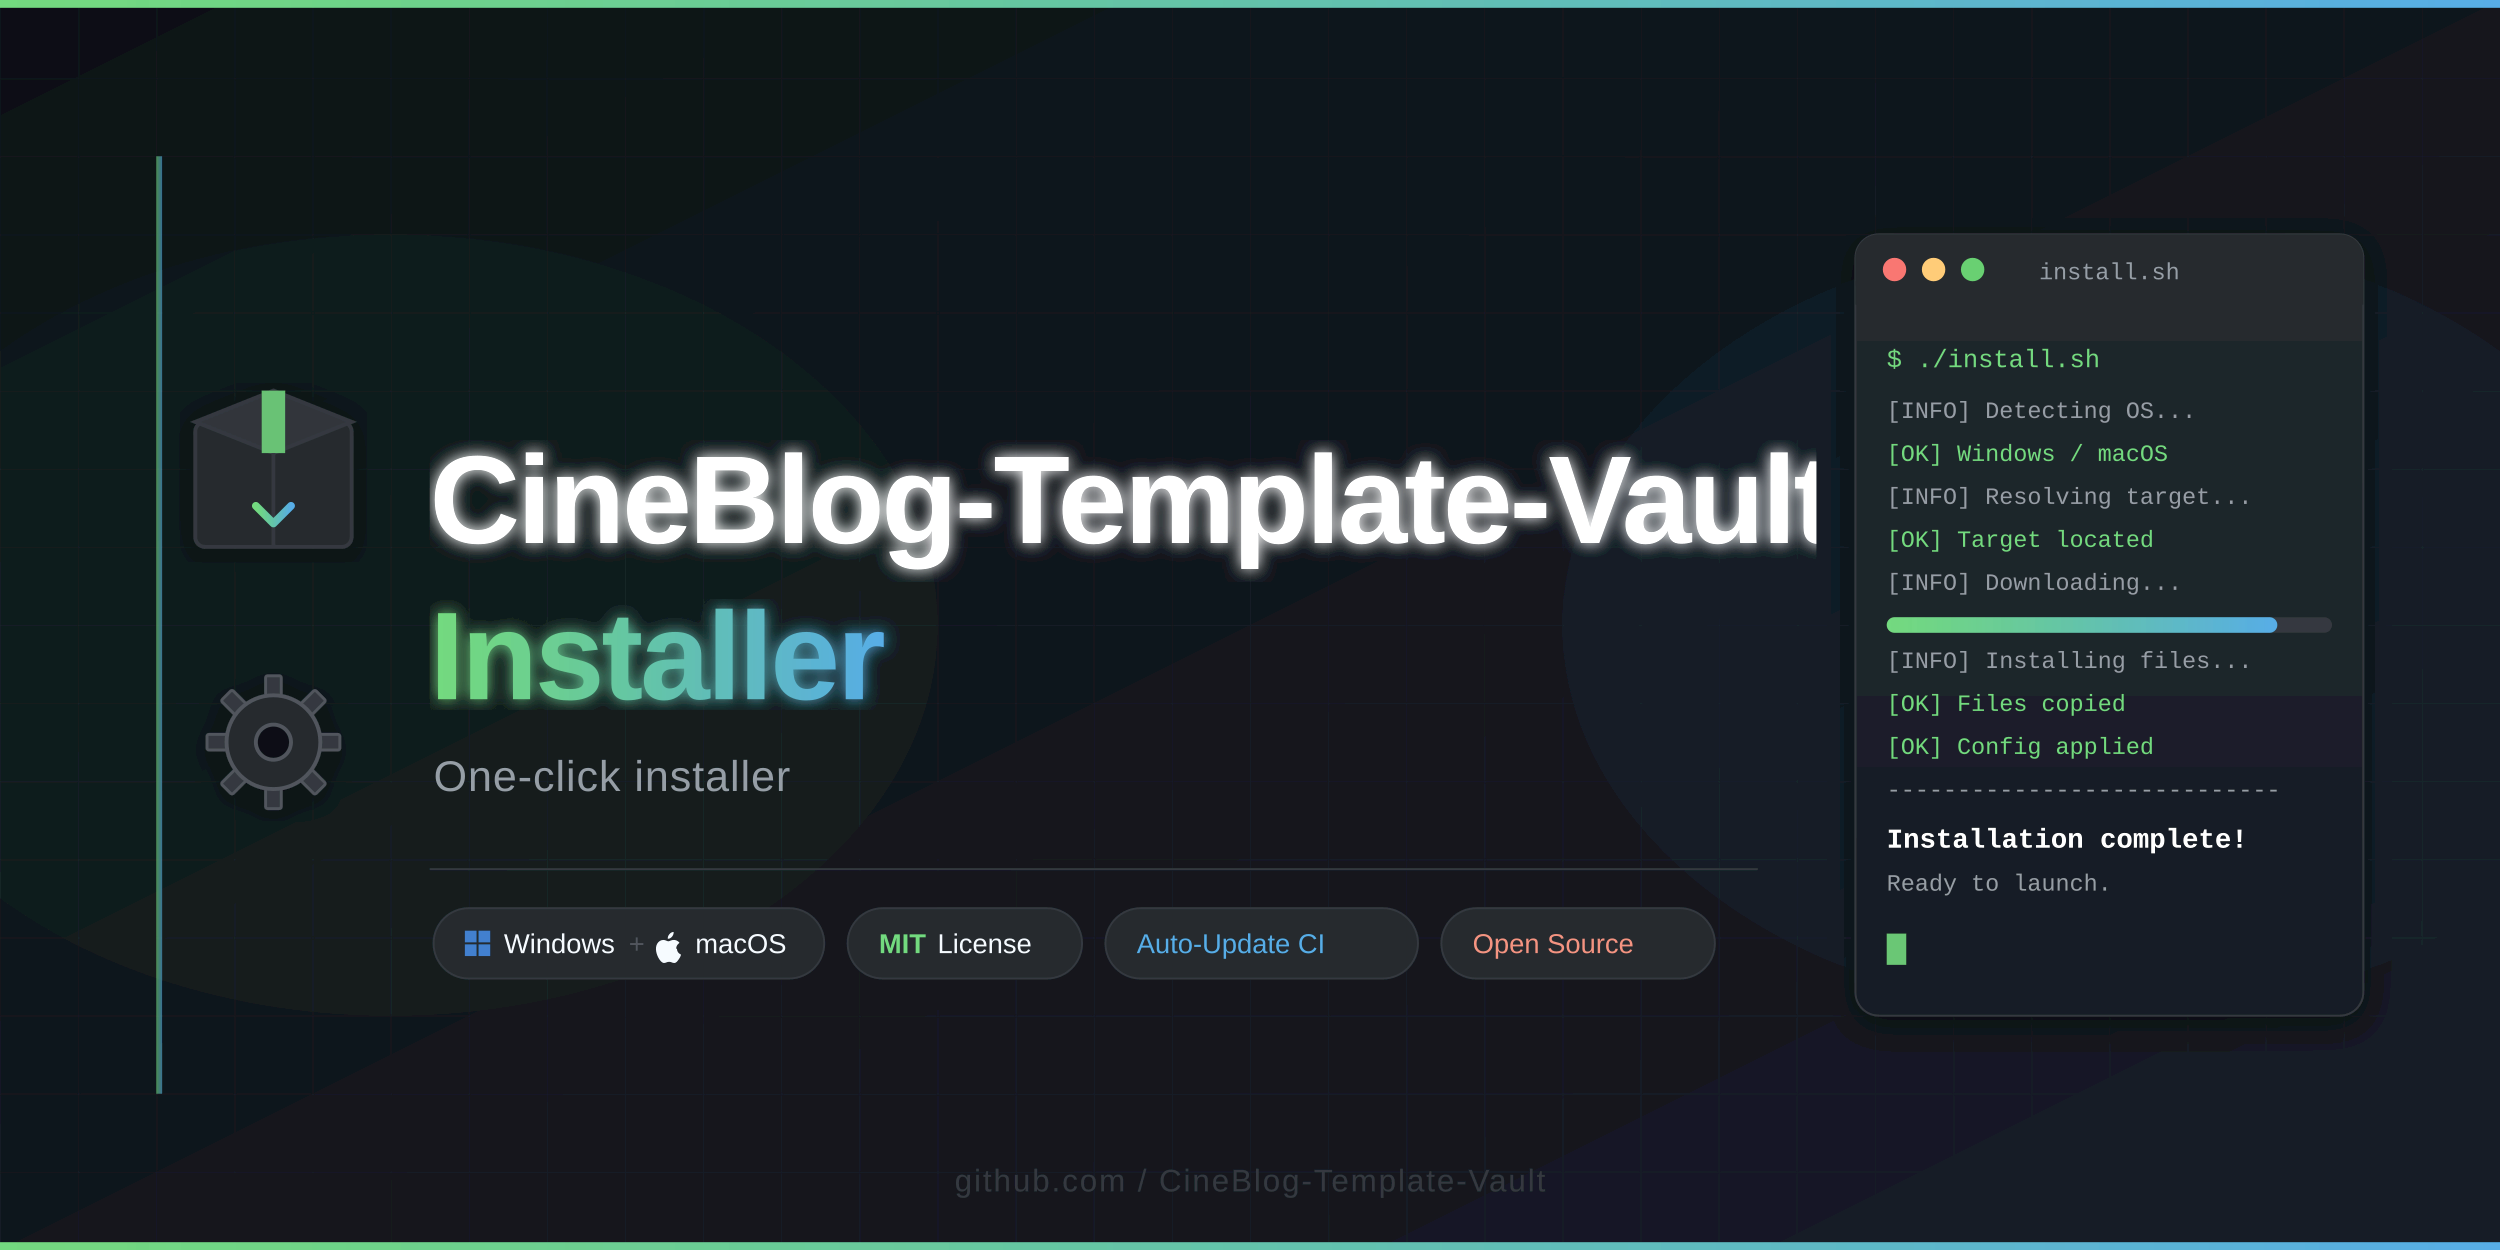
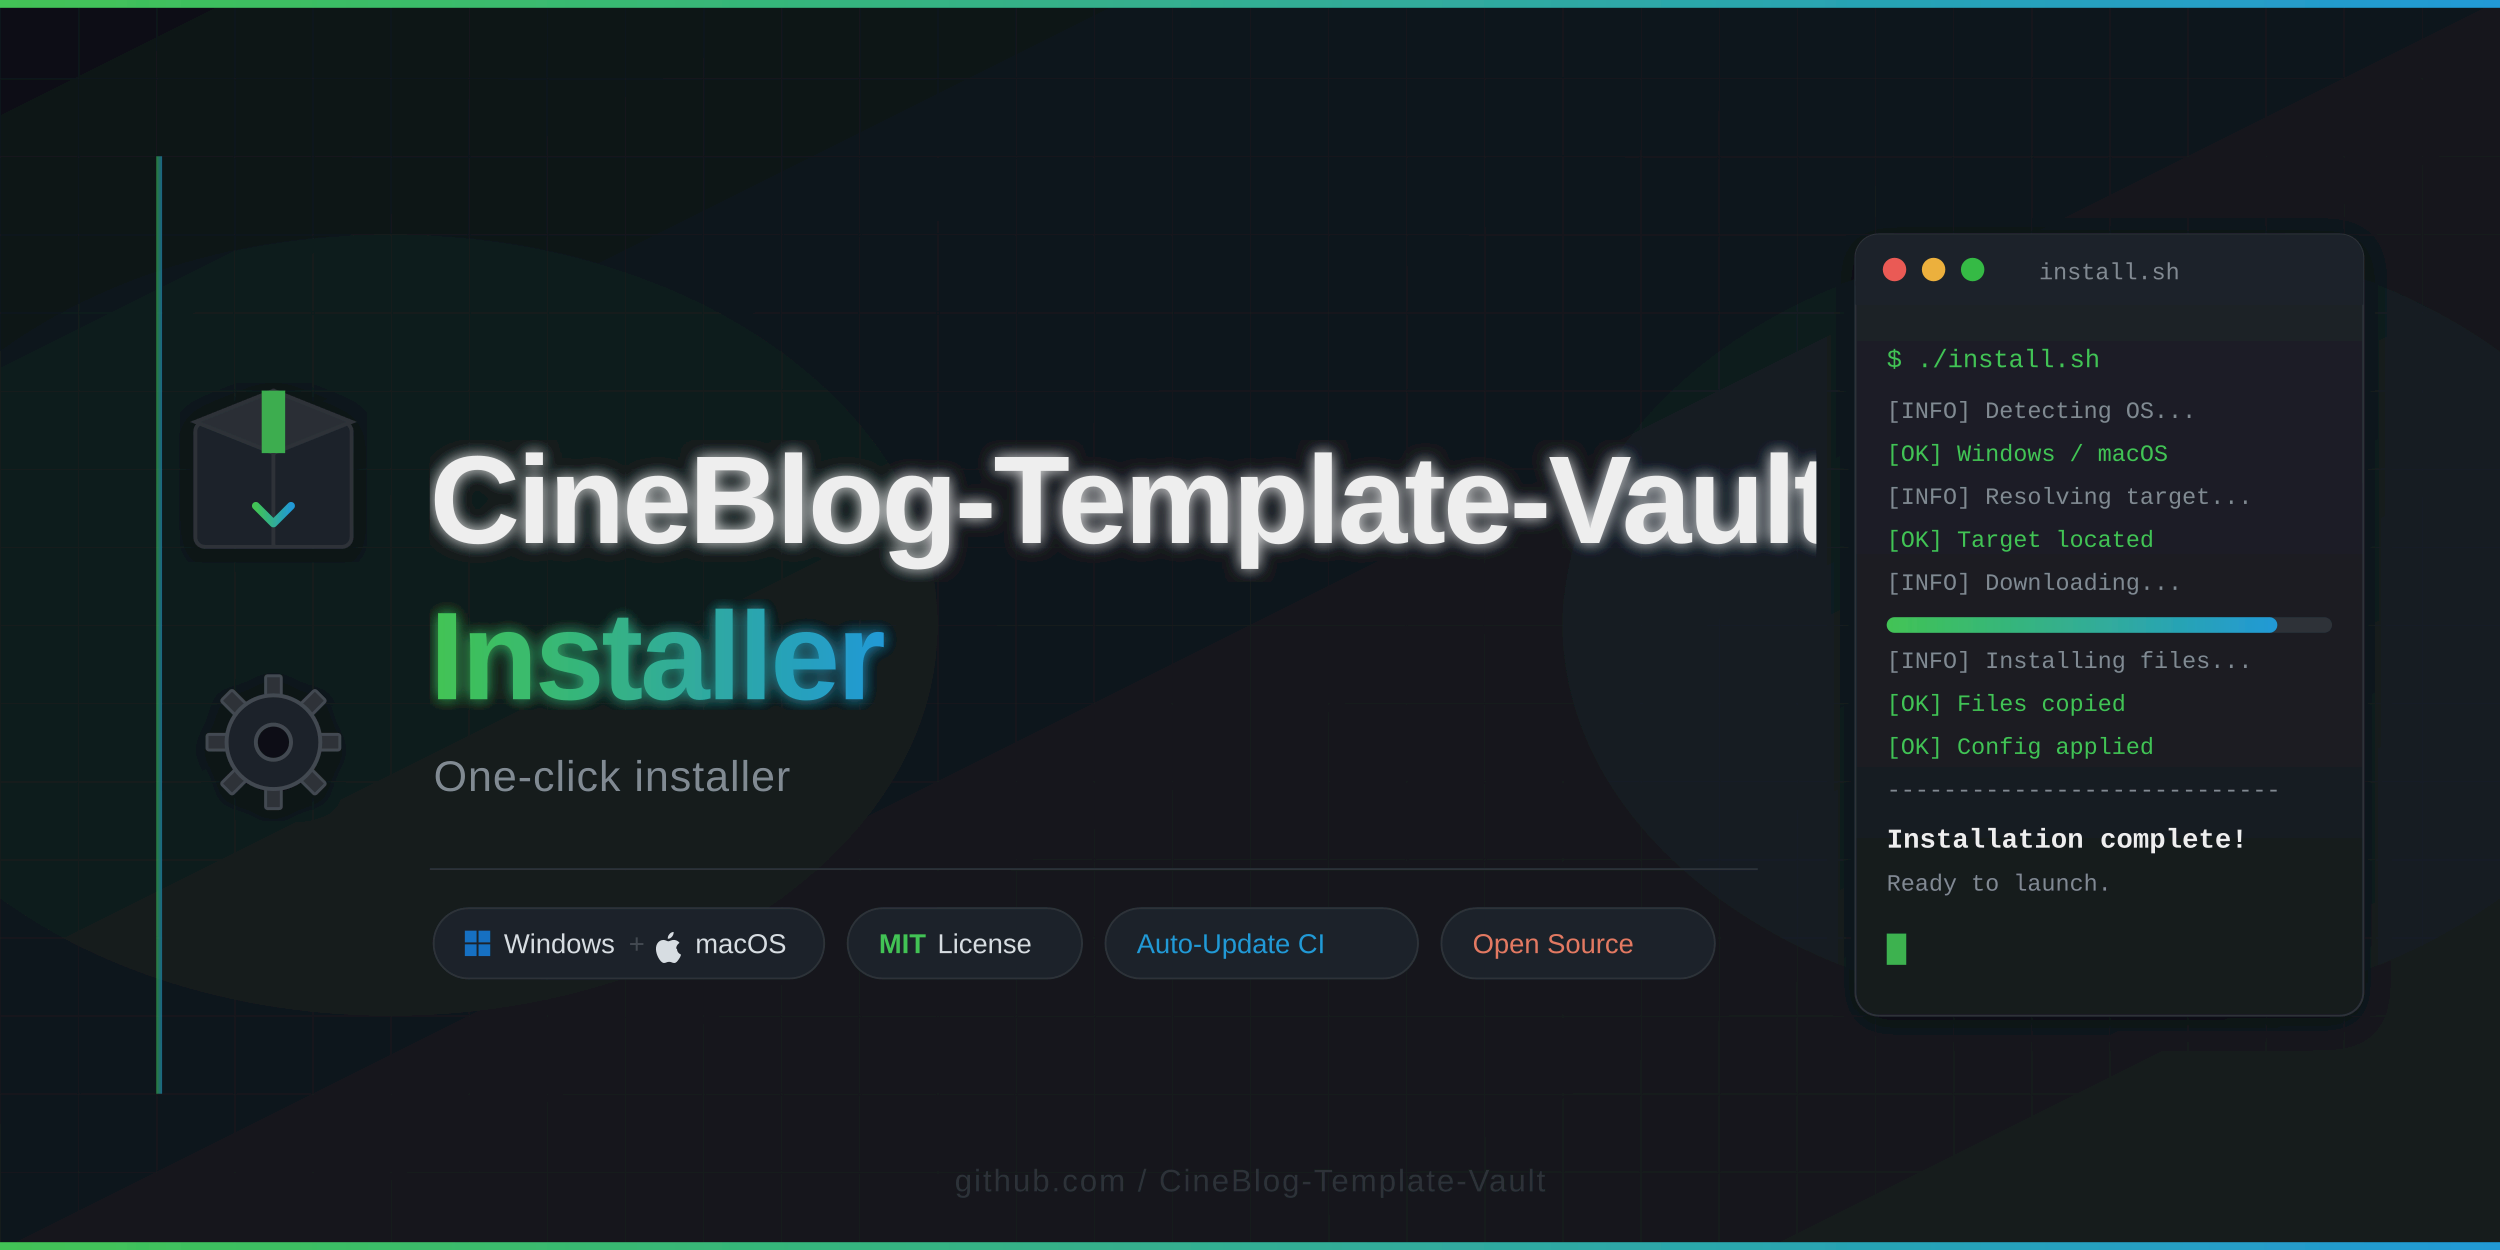
<svg xmlns="http://www.w3.org/2000/svg" viewBox="0 0 1280 640" width="1280" height="640">
  <defs>
    <linearGradient id="bgGrad" x1="0%" y1="0%" x2="100%" y2="100%">
      <stop offset="0%" style="stop-color:#0d1117;stop-opacity:1" />
      <stop offset="100%" style="stop-color:#161b22;stop-opacity:1" />
    </linearGradient>
    <linearGradient id="accentGrad" x1="0%" y1="0%" x2="100%" y2="0%">
      <stop offset="0%" style="stop-color:#39d353;stop-opacity:1" />
      <stop offset="100%" style="stop-color:#0ea5e9;stop-opacity:1" />
    </linearGradient>
    <linearGradient id="cardGrad" x1="0%" y1="0%" x2="0%" y2="100%">
      <stop offset="0%" style="stop-color:#21262d;stop-opacity:1" />
      <stop offset="100%" style="stop-color:#161b22;stop-opacity:1" />
    </linearGradient>
    <filter id="glow">
      <feGaussianBlur stdDeviation="4" result="coloredBlur" />
      <feMerge>
        <feMergeNode in="coloredBlur" />
        <feMergeNode in="SourceGraphic" />
      </feMerge>
    </filter>
    <filter id="shadow">
      <feDropShadow dx="0" dy="4" stdDeviation="8" flood-color="#000000" flood-opacity="0.5" />
    </filter>
    <filter id="tone" x="0%" y="0%" width="100%" height="100%">
-       <feColorMatrix type="saturate" values="0.75" />
-       <feColorMatrix type="matrix" values="   1.15 0 0 0 0   0 1.15 0 0 0   0 0 1.15 0 0   0 0 0 1 0" />
+       <feColorMatrix type="saturate" values="0.95" />
+       <feColorMatrix type="matrix" values="   0.85 0 0 0 0   0 0.85 0 0 0   0 0 0.85 0 0   0 0 0 1 0" />
    </filter>
    <clipPath id="titleClip">
      <rect x="220" y="200" width="710" height="100" />
    </clipPath>
    <clipPath id="installerClip">
      <rect x="220" y="295" width="710" height="100" />
    </clipPath>
    <clipPath id="subtitleClip">
      <rect x="220" y="380" width="710" height="55" />
    </clipPath>
  </defs>
  <g filter="url(#tone)">
    <rect width="1280" height="640" fill="url(#bgGrad)" />
    <pattern id="grid" width="40" height="40" patternUnits="userSpaceOnUse">
      <path d="M 40 0 L 0 0 0 40" fill="none" stroke="#21262d" stroke-width="0.5" />
    </pattern>
    <rect width="1280" height="640" fill="url(#grid)" opacity="0.4" />
    <ellipse cx="200" cy="320" rx="280" ry="200" fill="#39d353" opacity="0.04" />
    <ellipse cx="1080" cy="320" rx="280" ry="200" fill="#0ea5e9" opacity="0.04" />
    <rect x="0" y="0" width="1280" height="4" fill="url(#accentGrad)" />
    <rect x="0" y="636" width="1280" height="4" fill="url(#accentGrad)" />
    <rect x="80" y="80" width="3" height="480" fill="url(#accentGrad)" opacity="0.6" />
    <g transform="translate(100, 200)" filter="url(#shadow)">
      <rect x="0" y="16" width="80" height="64" fill="#21262d" stroke="#30363d" stroke-width="2" rx="5" />
      <polygon points="0,16 40,0 80,16 40,32" fill="#2d333b" stroke="#30363d" stroke-width="2" />
      <rect x="34" y="0" width="12" height="32" fill="#39d353" opacity="0.85" />
      <line x1="40" y1="32" x2="40" y2="80" stroke="#30363d" stroke-width="2" />
      <g transform="translate(40, 56)">
        <line x1="0" y1="-12" x2="0" y2="12" stroke="url(#accentGrad)" stroke-width="4" stroke-linecap="round" />
        <polyline points="-9,3 0,12 9,3" fill="none" stroke="url(#accentGrad)" stroke-width="4" stroke-linecap="round" stroke-linejoin="round" />
      </g>
    </g>
    <g transform="translate(140, 380)" filter="url(#shadow)">
      <g fill="#30363d" stroke="#484f58" stroke-width="1.5">
        <rect x="-4" y="-34" width="8" height="14" rx="1" />
        <rect x="-4" y="-34" width="8" height="14" rx="1" transform="rotate(45)" />
        <rect x="-4" y="-34" width="8" height="14" rx="1" transform="rotate(90)" />
        <rect x="-4" y="-34" width="8" height="14" rx="1" transform="rotate(135)" />
        <rect x="-4" y="-34" width="8" height="14" rx="1" transform="rotate(180)" />
        <rect x="-4" y="-34" width="8" height="14" rx="1" transform="rotate(225)" />
        <rect x="-4" y="-34" width="8" height="14" rx="1" transform="rotate(270)" />
        <rect x="-4" y="-34" width="8" height="14" rx="1" transform="rotate(315)" />
      </g>
      <circle cx="0" cy="0" r="24" fill="#21262d" stroke="#484f58" stroke-width="2" />
      <circle cx="0" cy="0" r="9" fill="#0d1117" stroke="#484f58" stroke-width="2" />
    </g>
    <g clip-path="url(#titleClip)">
      <text id="projectName" x="220" y="278" font-family="'Segoe UI', 'Helvetica Neue', Arial, sans-serif" font-size="64" font-weight="700" letter-spacing="-1.5" fill="#ffffff" filter="url(#glow)" textLength="710" lengthAdjust="spacingAndGlyphs">CineBlog-Template-Vault</text>
    </g>
    <g clip-path="url(#installerClip)">
      <text x="220" y="358" font-family="'Segoe UI', 'Helvetica Neue', Arial, sans-serif" font-size="64" font-weight="700" letter-spacing="-1.5" fill="url(#accentGrad)" filter="url(#glow)">Installer</text>
    </g>
    <g clip-path="url(#subtitleClip)">
      <text x="222" y="405" font-family="'Segoe UI', 'Helvetica Neue', Arial, sans-serif" font-size="22" font-weight="400" fill="#8b949e" letter-spacing="0.5">One-click installer</text>
    </g>
    <line x1="220" y1="445" x2="900" y2="445" stroke="#30363d" stroke-width="1" />
    <g transform="translate(222, 465)">
      <rect x="0" y="0" width="200" height="36" fill="#21262d" rx="18" stroke="#30363d" stroke-width="1" />
      <g transform="translate(16, 11.5)">
        <rect x="0" y="0" width="6" height="6" fill="#0078d4" />
        <rect x="7" y="0" width="6" height="6" fill="#0078d4" />
        <rect x="0" y="7" width="6" height="6" fill="#0078d4" />
        <rect x="7" y="7" width="6" height="6" fill="#0078d4" />
      </g>
      <text x="36" y="23" font-family="'Segoe UI', Arial, sans-serif" font-size="14" fill="#e6edf3" font-weight="500">Windows</text>
      <text x="104" y="23" text-anchor="middle" font-family="'Segoe UI', Arial, sans-serif" font-size="14" fill="#484f58" font-weight="400">+</text>
      <g transform="translate(112.6, 9.55)" fill="#e6edf3">
        <path d="M11.6 11.2c0-2 1.6-2.9 1.7-3-0.9-1.3-2.3-1.5-2.8-1.5-1.2-0.1-2.3 0.7-2.9 0.7-0.6 0-1.5-0.7-2.5-0.7-1.3 0-2.5 0.7-3.2 1.9-1.4 2.4-0.3 5.9 1 7.9 0.7 1 1.5 2 2.5 2 1 0 1.4-0.6 2.6-0.6 1.2 0 1.5 0.6 2.6 0.6 1.1 0 1.7-1 2.4-2 0.8-1.1 1.1-2.2 1.1-2.3-0.1 0-2.1-0.8-2.1-3z" />
        <path d="M9.5 5c0.5-0.6 0.9-1.5 0.8-2.4-0.8 0-1.7 0.5-2.2 1.2-0.5 0.5-0.9 1.5-0.8 2.3 0.9 0.1 1.7-0.5 2.2-1.1z" />
      </g>
      <text x="134" y="23" font-family="'Segoe UI', Arial, sans-serif" font-size="14" fill="#e6edf3" font-weight="500">macOS</text>
    </g>
    <g transform="translate(434, 465)">
      <rect x="0" y="0" width="120" height="36" fill="#21262d" rx="18" stroke="#30363d" stroke-width="1" />
      <text x="16" y="23" font-family="'Segoe UI', Arial, sans-serif" font-size="14" fill="#39d353" font-weight="600">MIT</text>
      <text x="46" y="23" font-family="'Segoe UI', Arial, sans-serif" font-size="14" fill="#e6edf3" font-weight="400">License</text>
    </g>
    <g transform="translate(566, 465)">
      <rect x="0" y="0" width="160" height="36" fill="#21262d" rx="18" stroke="#30363d" stroke-width="1" />
      <text x="16" y="23" font-family="'Segoe UI', Arial, sans-serif" font-size="14" fill="#0ea5e9" font-weight="500">Auto-Update CI</text>
    </g>
    <g transform="translate(738, 465)">
      <rect x="0" y="0" width="140" height="36" fill="#21262d" rx="18" stroke="#30363d" stroke-width="1" />
      <text x="16" y="23" font-family="'Segoe UI', Arial, sans-serif" font-size="14" fill="#f78166" font-weight="500">Open Source</text>
    </g>
    <g transform="translate(950, 120)" filter="url(#shadow)">
      <rect x="0" y="0" width="260" height="400" fill="url(#cardGrad)" rx="12" stroke="#30363d" stroke-width="1" />
      <rect x="0" y="0" width="260" height="36" fill="#21262d" rx="12" />
      <rect x="0" y="24" width="260" height="12" fill="#21262d" />
      <circle cx="20" cy="18" r="6" fill="#ff5f56" />
      <circle cx="40" cy="18" r="6" fill="#ffbd2e" />
      <circle cx="60" cy="18" r="6" fill="#27c93f" />
      <text x="130" y="23" text-anchor="middle" font-family="'Courier New', monospace" font-size="12" fill="#8b949e">install.sh</text>
      <text x="16" y="68" font-family="'Courier New', monospace" font-size="13" fill="#39d353">$ ./install.sh</text>
      <text x="16" y="94" font-family="'Courier New', monospace" font-size="12" fill="#8b949e">[INFO] Detecting OS...</text>
      <text x="16" y="116" font-family="'Courier New', monospace" font-size="12" fill="#39d353">[OK]   Windows / macOS</text>
      <text x="16" y="138" font-family="'Courier New', monospace" font-size="12" fill="#8b949e">[INFO] Resolving target...</text>
      <text x="16" y="160" font-family="'Courier New', monospace" font-size="12" fill="#39d353">[OK]   Target located</text>
      <text x="16" y="182" font-family="'Courier New', monospace" font-size="12" fill="#8b949e">[INFO] Downloading...</text>
      <rect x="16" y="196" width="228" height="8" fill="#30363d" rx="4" />
      <rect x="16" y="196" width="200" height="8" fill="url(#accentGrad)" rx="4" />
      <text x="16" y="222" font-family="'Courier New', monospace" font-size="12" fill="#8b949e">[INFO] Installing files...</text>
      <text x="16" y="244" font-family="'Courier New', monospace" font-size="12" fill="#39d353">[OK]   Files copied</text>
      <text x="16" y="266" font-family="'Courier New', monospace" font-size="12" fill="#39d353">[OK]   Config applied</text>
      <text x="16" y="288" font-family="'Courier New', monospace" font-size="12" fill="#8b949e">----------------------------</text>
      <text x="16" y="314" font-family="'Courier New', monospace" font-size="14" fill="#ffffff" font-weight="bold">Installation complete!</text>
      <text x="16" y="336" font-family="'Courier New', monospace" font-size="12" fill="#8b949e">Ready to launch.</text>
      <rect x="16" y="358" width="10" height="16" fill="#39d353" opacity="0.9">
        <animate attributeName="opacity" values="0.9;0;0.9" dur="1.2s" repeatCount="indefinite" />
      </rect>
    </g>
    <text x="640" y="610" text-anchor="middle" font-family="'Segoe UI', Arial, sans-serif" font-size="16" fill="#30363d" letter-spacing="1">github.com / CineBlog-Template-Vault</text>
  </g>
</svg>
